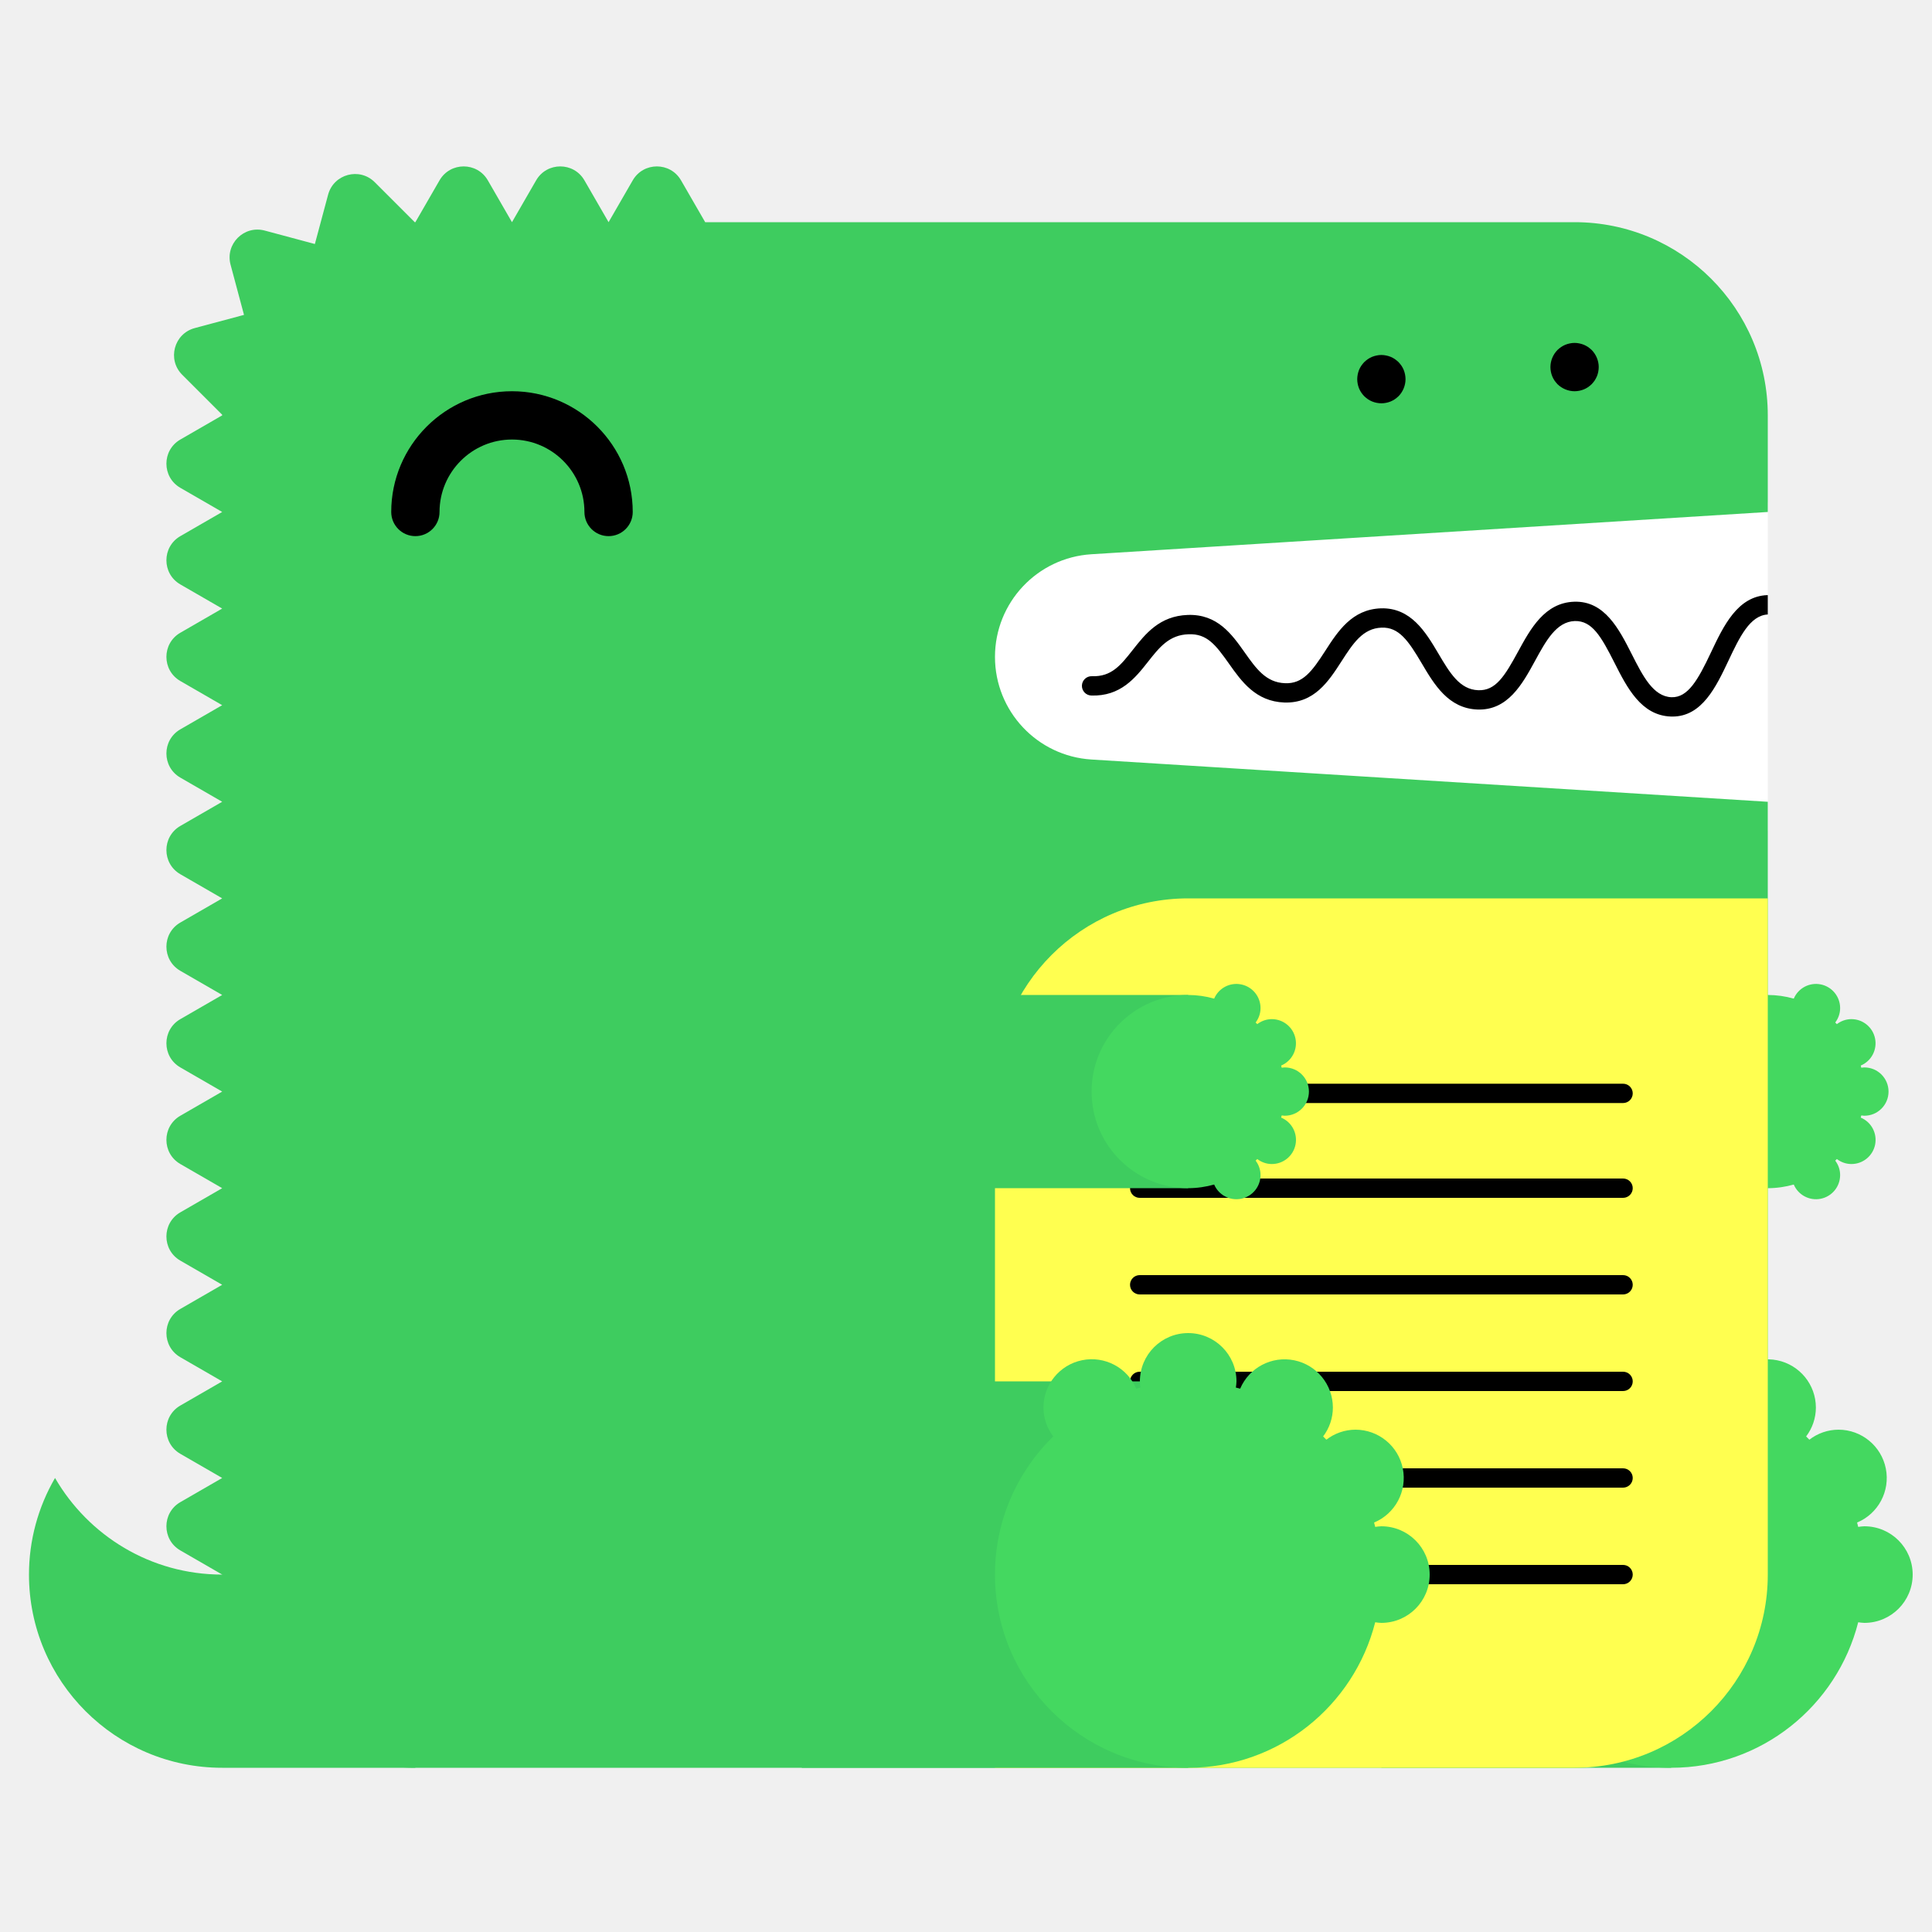
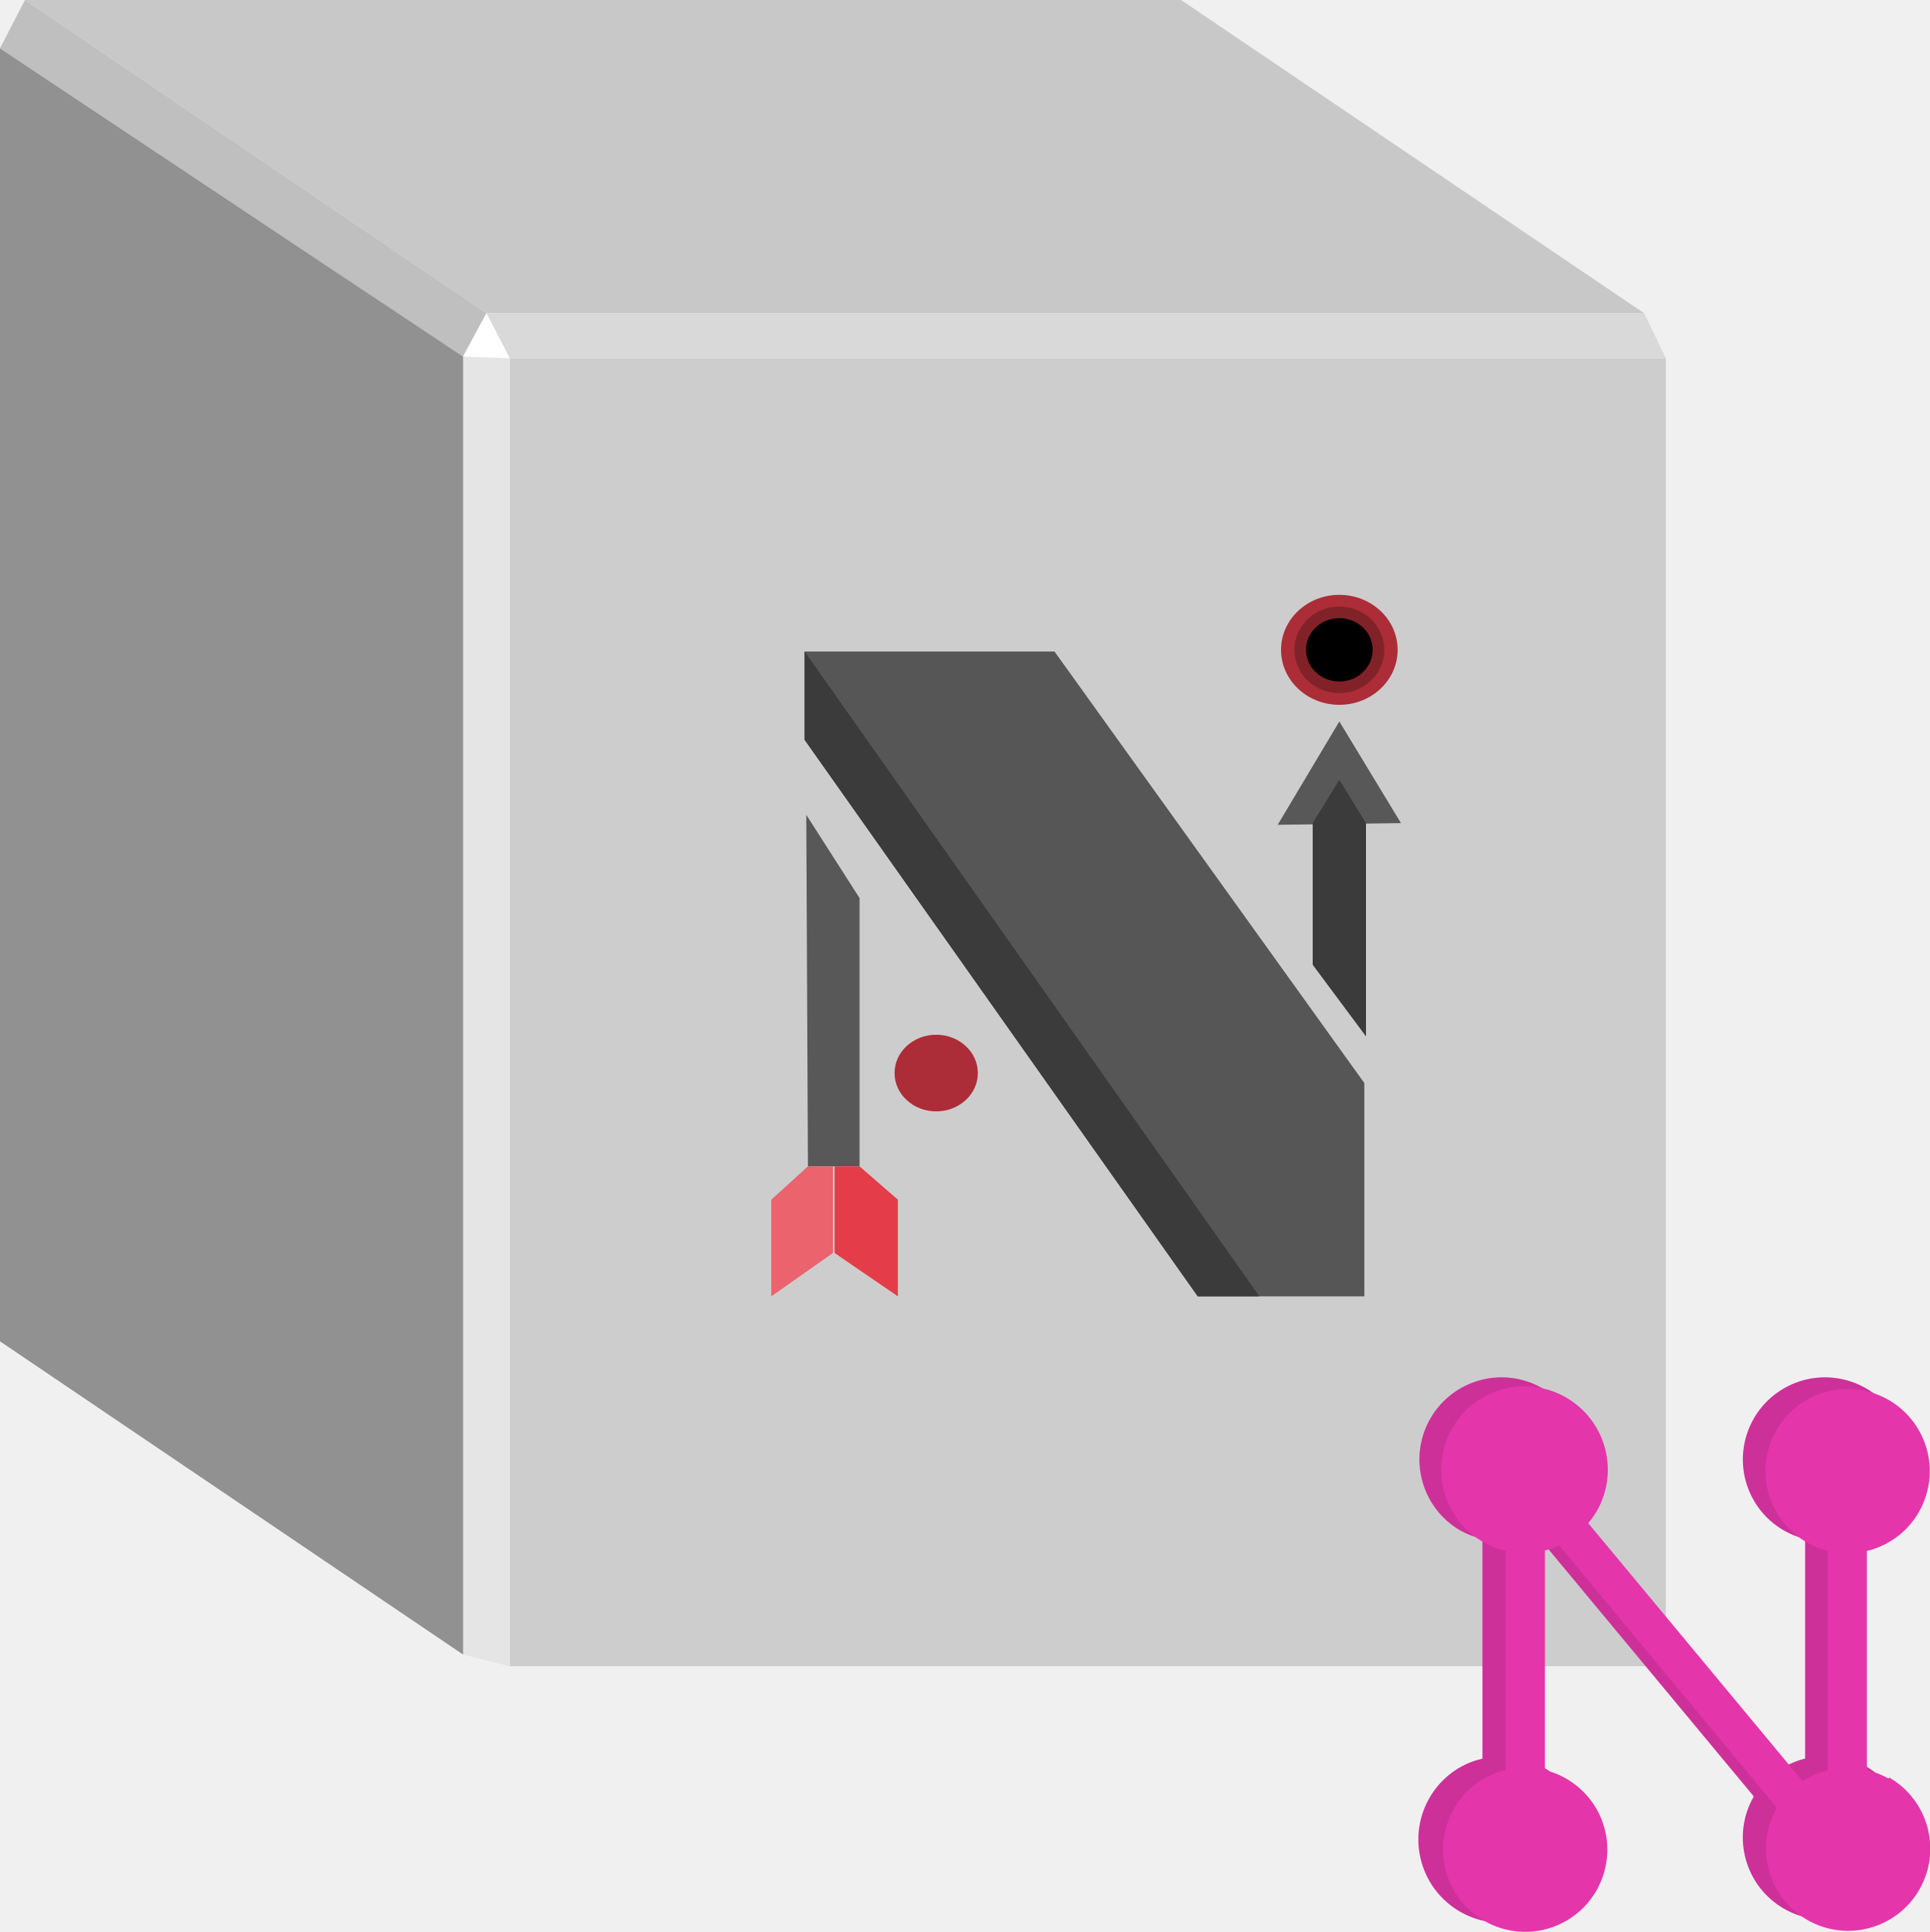
- <svg xmlns="http://www.w3.org/2000/svg" width="200" height="200" viewBox="0 0 200 200">
-   <g fill="none" fill-rule="evenodd">
-     <path fill="#FFF" d="M99 52h84v34H99z" />
-     <path d="M23 163c-7.398 0-13.843-4.027-17.303-10A19.886 19.886 0 0 0 3 163c0 11.046 8.954 20 20 20h20v-20H23z" fill="#3ECC5F" />
-     <path d="M112.98 57.376L183 53V43c0-11.046-8.954-20-20-20H73l-2.5-4.33c-1.112-1.925-3.889-1.925-5 0L63 23l-2.5-4.33c-1.111-1.925-3.889-1.925-5 0L53 23l-2.5-4.33c-1.111-1.925-3.889-1.925-5 0L43 23c-.022 0-.042.003-.065.003l-4.142-4.141c-1.57-1.571-4.252-.853-4.828 1.294l-1.369 5.104-5.192-1.392c-2.148-.575-4.111 1.389-3.535 3.536l1.39 5.193-5.102 1.367c-2.148.576-2.867 3.259-1.296 4.83l4.142 4.142c0 .021-.003.042-.003.064l-4.33 2.5c-1.925 1.111-1.925 3.889 0 5L23 53l-4.33 2.5c-1.925 1.111-1.925 3.889 0 5L23 63l-4.33 2.5c-1.925 1.111-1.925 3.889 0 5L23 73l-4.33 2.5c-1.925 1.111-1.925 3.889 0 5L23 83l-4.33 2.5c-1.925 1.111-1.925 3.889 0 5L23 93l-4.33 2.5c-1.925 1.111-1.925 3.889 0 5L23 103l-4.33 2.5c-1.925 1.111-1.925 3.889 0 5L23 113l-4.33 2.5c-1.925 1.111-1.925 3.889 0 5L23 123l-4.33 2.5c-1.925 1.111-1.925 3.889 0 5L23 133l-4.33 2.5c-1.925 1.111-1.925 3.889 0 5L23 143l-4.33 2.5c-1.925 1.111-1.925 3.889 0 5L23 153l-4.33 2.5c-1.925 1.111-1.925 3.889 0 5L23 163c0 11.046 8.954 20 20 20h120c11.046 0 20-8.954 20-20V83l-70.02-4.376A10.645 10.645 0 0 1 103 68c0-5.621 4.37-10.273 9.98-10.624" fill="#3ECC5F" />
-     <path fill="#3ECC5F" d="M143 183h30v-40h-30z" />
-     <path d="M193 158c-.219 0-.428.037-.639.064-.038-.15-.074-.301-.116-.451A5 5 0 0 0 190.32 148a4.96 4.96 0 0 0-3.016 1.036 26.531 26.531 0 0 0-.335-.336 4.955 4.955 0 0 0 1.011-2.987 5 5 0 0 0-9.599-1.959c-.148-.042-.297-.077-.445-.115.027-.211.064-.42.064-.639a5 5 0 0 0-5-5 5 5 0 0 0-5 5c0 .219.037.428.064.639-.148.038-.297.073-.445.115a4.998 4.998 0 0 0-9.599 1.959c0 1.125.384 2.151 1.011 2.987-3.717 3.632-6.031 8.693-6.031 14.3 0 11.046 8.954 20 20 20 9.339 0 17.16-6.41 19.361-15.064.211.027.42.064.639.064a5 5 0 0 0 5-5 5 5 0 0 0-5-5" fill="#44D860" />
-     <path fill="#3ECC5F" d="M153 123h30v-20h-30z" />
-     <path d="M193 115.5a2.5 2.5 0 1 0 0-5c-.109 0-.214.019-.319.032-.02-.075-.037-.15-.058-.225a2.501 2.501 0 0 0-.963-4.807c-.569 0-1.088.197-1.508.518a6.653 6.653 0 0 0-.168-.168c.314-.417.506-.931.506-1.494a2.5 2.5 0 0 0-4.8-.979A9.987 9.987 0 0 0 183 103c-5.522 0-10 4.478-10 10s4.478 10 10 10c.934 0 1.833-.138 2.69-.377a2.5 2.5 0 0 0 4.8-.979c0-.563-.192-1.077-.506-1.494.057-.055.113-.111.168-.168.42.321.939.518 1.508.518a2.5 2.5 0 0 0 .963-4.807c.021-.074.038-.15.058-.225.105.013.21.032.319.032" fill="#44D860" />
-     <path d="M63 55.5a2.5 2.5 0 0 1-2.5-2.5c0-4.136-3.364-7.5-7.5-7.5s-7.5 3.364-7.5 7.5a2.5 2.5 0 1 1-5 0c0-6.893 5.607-12.5 12.5-12.5S65.5 46.107 65.5 53a2.5 2.5 0 0 1-2.5 2.5" fill="#000" />
-     <path d="M103 183h60c11.046 0 20-8.954 20-20V93h-60c-11.046 0-20 8.954-20 20v70z" fill="#FFFF50" />
-     <path d="M168.02 124h-50.04a1 1 0 1 1 0-2h50.04a1 1 0 1 1 0 2m0 20h-50.04a1 1 0 1 1 0-2h50.04a1 1 0 1 1 0 2m0 20h-50.04a1 1 0 1 1 0-2h50.04a1 1 0 1 1 0 2m0-49.814h-50.04a1 1 0 1 1 0-2h50.04a1 1 0 1 1 0 2m0 19.814h-50.04a1 1 0 1 1 0-2h50.04a1 1 0 1 1 0 2m0 20h-50.04a1 1 0 1 1 0-2h50.04a1 1 0 1 1 0 2M183 61.611c-.012 0-.022-.006-.034-.005-3.09.105-4.552 3.196-5.842 5.923-1.346 2.85-2.387 4.703-4.093 4.647-1.889-.068-2.969-2.202-4.113-4.46-1.314-2.594-2.814-5.536-5.963-5.426-3.046.104-4.513 2.794-5.807 5.167-1.377 2.528-2.314 4.065-4.121 3.994-1.927-.07-2.951-1.805-4.136-3.813-1.321-2.236-2.848-4.75-5.936-4.664-2.994.103-4.465 2.385-5.763 4.4-1.373 2.13-2.335 3.428-4.165 3.351-1.973-.07-2.992-1.51-4.171-3.177-1.324-1.873-2.816-3.993-5.895-3.89-2.928.1-4.399 1.97-5.696 3.618-1.232 1.564-2.194 2.802-4.229 2.724a1 1 0 0 0-.072 2c3.017.101 4.545-1.8 5.872-3.487 1.177-1.496 2.193-2.787 4.193-2.855 1.926-.082 2.829 1.115 4.195 3.045 1.297 1.834 2.769 3.914 5.731 4.021 3.103.104 4.596-2.215 5.918-4.267 1.182-1.834 2.202-3.417 4.15-3.484 1.793-.067 2.769 1.35 4.145 3.681 1.297 2.197 2.766 4.686 5.787 4.796 3.125.108 4.634-2.62 5.949-5.035 1.139-2.088 2.214-4.06 4.119-4.126 1.793-.042 2.728 1.595 4.111 4.33 1.292 2.553 2.757 5.445 5.825 5.556l.169.003c3.064 0 4.518-3.075 5.805-5.794 1.139-2.41 2.217-4.68 4.067-4.773v-2z" fill="#000" />
-     <path fill="#3ECC5F" d="M83 183h40v-40H83z" />
-     <path d="M143 158c-.219 0-.428.037-.639.064-.038-.15-.074-.301-.116-.451A5 5 0 0 0 140.32 148a4.96 4.96 0 0 0-3.016 1.036 26.531 26.531 0 0 0-.335-.336 4.955 4.955 0 0 0 1.011-2.987 5 5 0 0 0-9.599-1.959c-.148-.042-.297-.077-.445-.115.027-.211.064-.42.064-.639a5 5 0 0 0-5-5 5 5 0 0 0-5 5c0 .219.037.428.064.639-.148.038-.297.073-.445.115a4.998 4.998 0 0 0-9.599 1.959c0 1.125.384 2.151 1.011 2.987-3.717 3.632-6.031 8.693-6.031 14.3 0 11.046 8.954 20 20 20 9.339 0 17.16-6.41 19.361-15.064.211.027.42.064.639.064a5 5 0 0 0 5-5 5 5 0 0 0-5-5" fill="#44D860" />
-     <path fill="#3ECC5F" d="M83 123h40v-20H83z" />
-     <path d="M133 115.5a2.5 2.5 0 1 0 0-5c-.109 0-.214.019-.319.032-.02-.075-.037-.15-.058-.225a2.501 2.501 0 0 0-.963-4.807c-.569 0-1.088.197-1.508.518a6.653 6.653 0 0 0-.168-.168c.314-.417.506-.931.506-1.494a2.5 2.5 0 0 0-4.8-.979A9.987 9.987 0 0 0 123 103c-5.522 0-10 4.478-10 10s4.478 10 10 10c.934 0 1.833-.138 2.69-.377a2.5 2.5 0 0 0 4.8-.979c0-.563-.192-1.077-.506-1.494.057-.055.113-.111.168-.168.42.321.939.518 1.508.518a2.5 2.5 0 0 0 .963-4.807c.021-.074.038-.15.058-.225.105.013.21.032.319.032" fill="#44D860" />
-     <path d="M143 41.75c-.16 0-.33-.02-.49-.05a2.52 2.52 0 0 1-.47-.14c-.15-.06-.29-.14-.431-.23-.13-.09-.259-.2-.38-.31-.109-.12-.219-.24-.309-.38s-.17-.28-.231-.43a2.619 2.619 0 0 1-.189-.96c0-.16.02-.33.05-.49.03-.16.08-.31.139-.47.061-.15.141-.29.231-.43.09-.13.2-.26.309-.38.121-.11.25-.22.38-.31.141-.09.281-.17.431-.23.149-.06.31-.11.47-.14.32-.07.65-.07.98 0 .159.03.32.08.47.14.149.06.29.14.43.23.13.09.259.2.38.31.11.12.22.25.31.38.09.14.17.28.23.43.06.16.11.31.14.47.029.16.05.33.05.49 0 .66-.271 1.31-.73 1.77-.121.11-.25.22-.38.31-.14.09-.281.17-.43.23a2.565 2.565 0 0 1-.96.19m20-1.25c-.66 0-1.3-.27-1.771-.73a3.802 3.802 0 0 1-.309-.38c-.09-.14-.17-.28-.231-.43a2.619 2.619 0 0 1-.189-.96c0-.66.27-1.3.729-1.77.121-.11.25-.22.38-.31.141-.09.281-.17.431-.23.149-.06.31-.11.47-.14.32-.07.66-.07.98 0 .159.03.32.08.47.14.149.06.29.14.43.23.13.09.259.2.38.31.459.47.73 1.11.73 1.77 0 .16-.021.33-.05.49-.03.16-.08.32-.14.47-.07.15-.14.29-.23.43-.09.13-.2.26-.31.38-.121.11-.25.22-.38.31-.14.09-.281.17-.43.23a2.565 2.565 0 0 1-.96.19" fill="#000" />
+ <svg xmlns="http://www.w3.org/2000/svg" viewBox="0 0 115.85 115.95">
+   <defs>
+     <style>.cls-1{fill:#cdcdcd;}.cls-2{fill:#c8c8c8;}.cls-3{fill:#ac2d37;}.cls-4{fill:#812229;}.cls-5{fill:#585858;}.cls-6{fill:#3b3b3b;}.cls-7{fill:#ea636d;}.cls-8{fill:#e53c49;}.cls-9{fill:#565656;}.cls-10{fill:#d9d9d9;}.cls-11{fill:#bfbfbf;}.cls-12{fill:#e5e5e5;}.cls-13{fill:#fff;}.cls-14{fill:#919191;}.cls-15{fill:#ce309a;}.cls-16{fill:#e535ab;}</style>
+   </defs>
+   <g id="Layer_2" data-name="Layer 2">
+     <g id="graphql">
+       <g id="BG">
+         <rect class="cls-1" x="30.6" y="21.5" width="69.4" height="78.5" />
+         <polygon class="cls-2" points="98.7 18.8 29.2 18.8 1.5 0 70.9 0 98.7 18.8" />
+       </g>
+       <ellipse class="cls-3" cx="80.4" cy="39" rx="3.5" ry="3.3" />
+       <ellipse class="cls-4" cx="80.4" cy="39" rx="2.7" ry="2.6" />
+       <ellipse cx="80.4" cy="39" rx="2" ry="1.9" />
+       <polygon class="cls-5" points="84.1 49.4 76.7 49.5 80.4 43.3 84.1 49.4" />
+       <polygon class="cls-6" points="78.8 57.9 82 62.2 82 49.4 80.4 46.8 78.8 49.4 78.8 57.9" />
+       <polygon class="cls-5" points="48.4 48.9 51.6 53.9 51.6 70 48.5 70 48.4 48.9" />
+       <polygon class="cls-7" points="48.5 70 46.3 72 46.3 77.8 50 75.2 50 70 48.5 70" />
+       <polygon class="cls-8" points="51.6 70 53.9 72 53.9 77.8 50.1 75.2 50.1 70 51.6 70" />
+       <polygon class="cls-9" points="71.9 77.8 81.9 77.8 81.9 65 63.3 39.1 48.3 39.1 48.3 44.4 71.9 77.8" />
+       <ellipse class="cls-3" cx="56.2" cy="64.4" rx="2.5" ry="2.3" />
+       <polygon class="cls-10" points="98.7 18.8 100 21.5 30.6 21.5 29.2 18.8 98.7 18.8" />
+       <polygon class="cls-11" points="1.5 0 0 2.9 27.8 21.4 29.2 18.8 1.5 0" />
+       <polyline class="cls-12" points="27.8 99.3 30.6 100 30.6 21.5 29.2 18.8 27.8 21.4" />
+       <polygon class="cls-13" points="27.8 21.4 30.6 21.5 29.2 18.8 27.8 21.4" />
+       <polygon class="cls-6" points="48.3 39.1 75.6 77.8 71.9 77.8 48.3 44.4 48.3 39.1" />
+       <polygon class="cls-14" points="0 2.9 27.8 21.4 27.8 99.3 0 80.5 0 2.9" />
+       <path class="cls-15" d="M112,106a4.46,4.46,0,0,0-1.3-.49V92.36a5,5,0,0,0,1.32-.5,4.93,4.93,0,1,0-6.74-1.81,4.88,4.88,0,0,0,3.08,2.31v13.18a5,5,0,0,0-1.51.66L93.94,90.71a5.24,5.24,0,0,0,.47-.66,4.93,4.93,0,1,0-6.74,1.81,5,5,0,0,0,1.32.5v13.19a4.46,4.46,0,0,0-1.3.49,5,5,0,1,0,3.64-.5V92.36a4.85,4.85,0,0,0,.86-.3l13.07,15.73,0,.06A4.93,4.93,0,1,0,112,106Z" />
+       <rect class="cls-16" x="90.39" y="86.58" width="2.35" height="26.14" />
+       <rect class="cls-16" x="109.72" y="86.58" width="2.35" height="26.14" />
+       <path class="cls-16" d="M113.37,106.74a5,5,0,0,0-5.16.16L95.34,91.41a5.31,5.31,0,0,0,.48-.66,5,5,0,1,0-2.22,2l13.07,15.74,0,0a4.93,4.93,0,1,0,6.74-1.81Z" />
+       <path class="cls-16" d="M89.09,106.74a4.93,4.93,0,1,0,6.74,1.81A4.95,4.95,0,0,0,89.09,106.74Z" />
+       <path class="cls-16" d="M113.38,92.56a4.93,4.93,0,1,0-6.74-1.81A4.94,4.94,0,0,0,113.38,92.56Z" />
+     </g>
  </g>
</svg>
